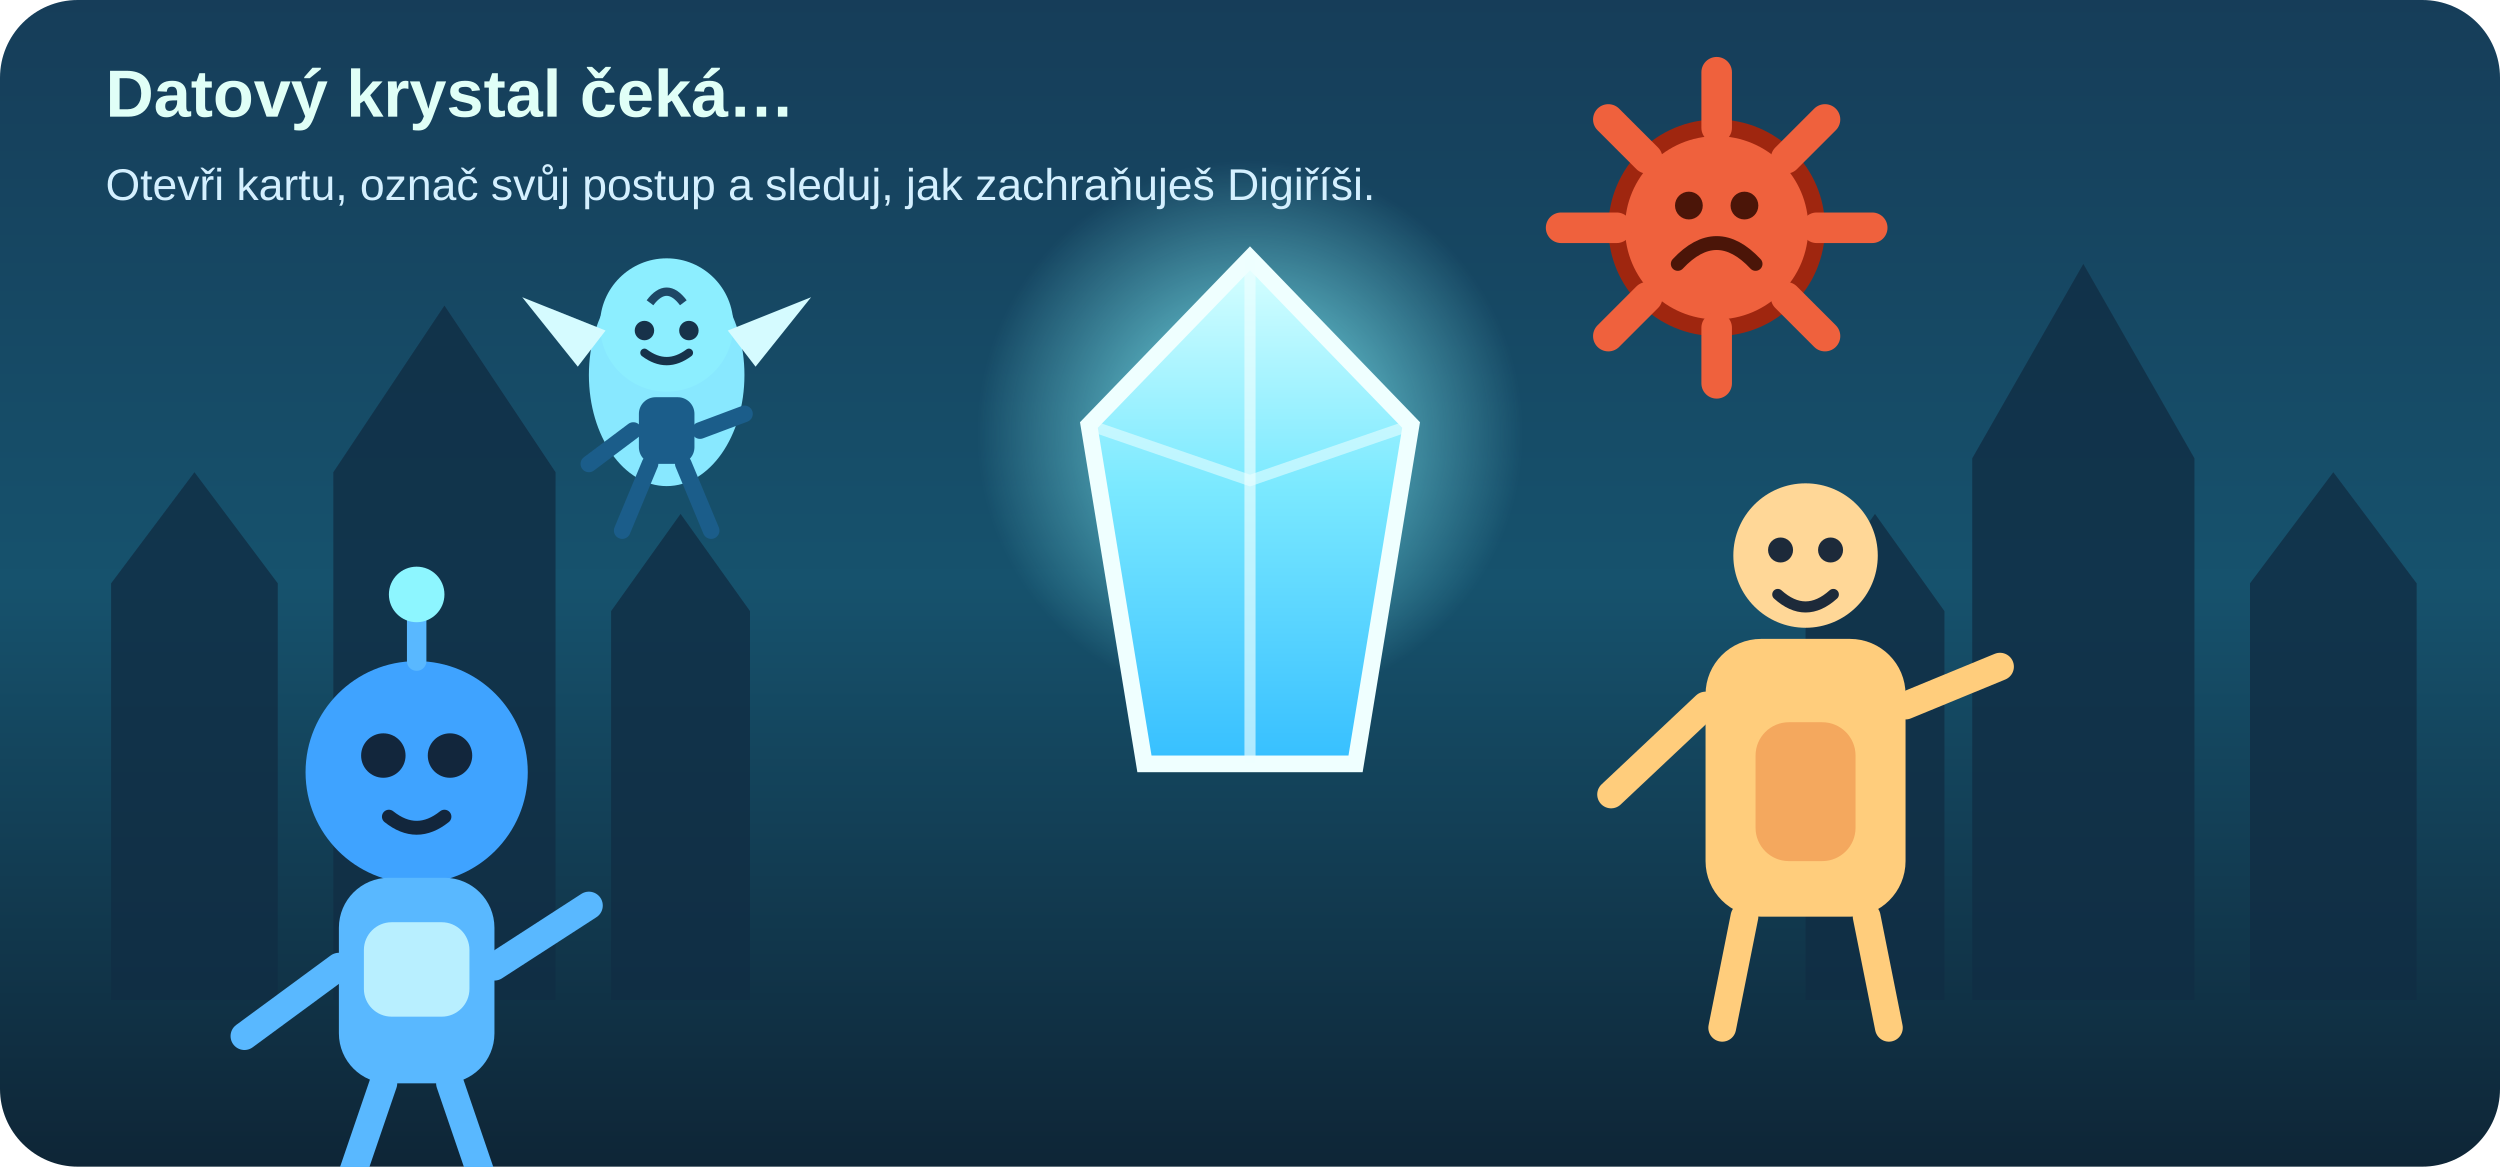
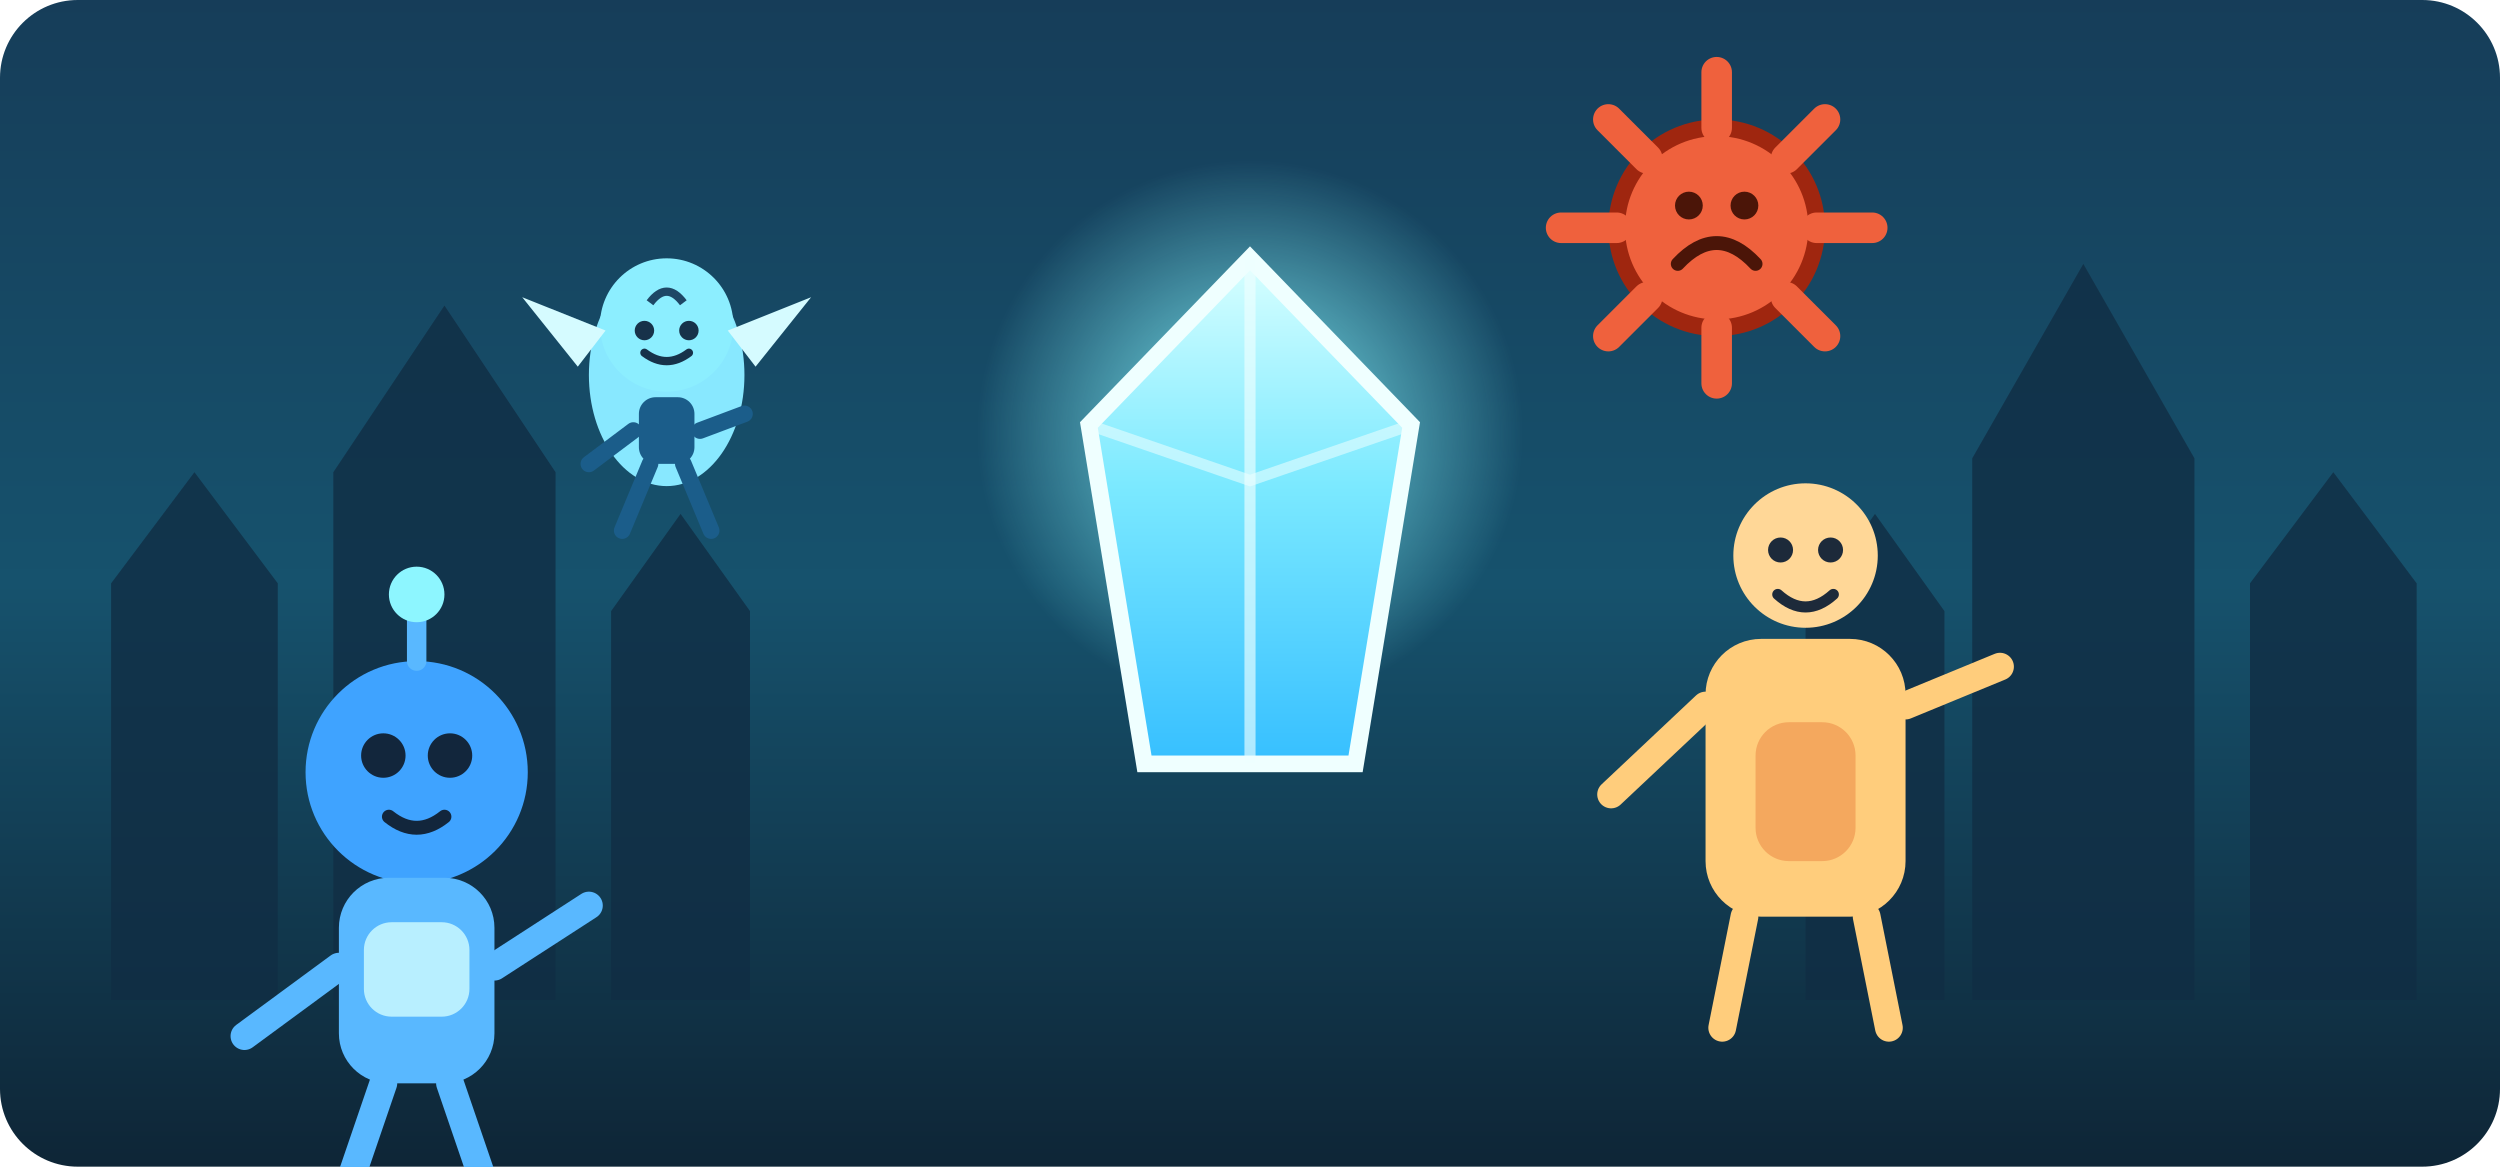
<svg xmlns="http://www.w3.org/2000/svg" viewBox="0 0 900 420" width="900" height="420">
  <defs>
    <linearGradient id="bg" x1="0" y1="0" x2="0" y2="1">
      <stop offset="0" stop-color="#163d59" />
      <stop offset="0.5" stop-color="#16526d" />
      <stop offset="1" stop-color="#0e2536" />
    </linearGradient>
    <radialGradient id="glow" cx="50%" cy="45%" r="35%">
      <stop offset="0" stop-color="#88f8ff" stop-opacity="0.9" />
      <stop offset="1" stop-color="#88f8ff" stop-opacity="0" />
    </radialGradient>
    <linearGradient id="crystal" x1="0" y1="0" x2="0" y2="1">
      <stop offset="0" stop-color="#d8ffff" />
      <stop offset="0.45" stop-color="#7be9ff" />
      <stop offset="1" stop-color="#36bfff" />
    </linearGradient>
  </defs>
  <rect width="900" height="420" rx="28" fill="url(#bg)" />
  <circle cx="450" cy="170" r="140" fill="url(#glow)" />
  <g fill="#102d43" opacity="0.8">
    <path d="M40 360 L40 210 L70 170 L100 210 L100 360Z" />
    <path d="M120 360 L120 170 L160 110 L200 170 L200 360Z" />
    <path d="M220 360 L220 220 L245 185 L270 220 L270 360Z" />
    <path d="M650 360 L650 220 L675 185 L700 220 L700 360Z" />
    <path d="M710 360 L710 165 L750 95 L790 165 L790 360Z" />
    <path d="M810 360 L810 210 L840 170 L870 210 L870 360Z" />
  </g>
  <g transform="translate(450 185)">
    <polygon points="0,-92 58,-32 38,90 -38,90 -58,-32" fill="url(#crystal)" stroke="#efffff" stroke-width="6" />
    <polyline points="0,-92 0,90" stroke="#efffff" stroke-opacity="0.65" stroke-width="4" />
    <polyline points="-58,-32 0,-12 58,-32" stroke="#efffff" stroke-opacity="0.55" stroke-width="4" fill="none" />
  </g>
  <g transform="translate(150 278)">
    <circle cx="0" cy="0" r="40" fill="#3fa3ff" />
    <rect x="-28" y="38" width="56" height="74" rx="18" fill="#59b8ff" />
    <rect x="-19" y="54" width="38" height="34" rx="10" fill="#b8efff" />
    <line x1="-12" y1="112" x2="-25" y2="150" stroke="#59b8ff" stroke-width="10" stroke-linecap="round" />
    <line x1="12" y1="112" x2="25" y2="150" stroke="#59b8ff" stroke-width="10" stroke-linecap="round" />
    <line x1="-28" y1="70" x2="-62" y2="95" stroke="#59b8ff" stroke-width="10" stroke-linecap="round" />
    <line x1="28" y1="70" x2="62" y2="48" stroke="#59b8ff" stroke-width="10" stroke-linecap="round" />
    <circle cx="-12" cy="-6" r="8" fill="#12263c" />
    <circle cx="12" cy="-6" r="8" fill="#12263c" />
    <path d="M-10 16 Q0 24 10 16" stroke="#12263c" stroke-width="5" fill="none" stroke-linecap="round" />
    <line x1="0" y1="-40" x2="0" y2="-58" stroke="#59b8ff" stroke-width="7" stroke-linecap="round" />
    <circle cx="0" cy="-64" r="10" fill="#8df6ff" />
  </g>
  <g transform="translate(240 135)">
    <ellipse cx="0" cy="0" rx="28" ry="40" fill="#88e8ff" />
    <circle cx="0" cy="-18" r="24" fill="#8ceeff" />
    <path d="M-22 -16 L-52 -28 L-32 -3Z" fill="#d5fbff" />
    <path d="M22 -16 L52 -28 L32 -3Z" fill="#d5fbff" />
    <path d="M-6 -26 q6 -8 12 0" stroke="#1e4766" stroke-width="3" fill="none" />
    <circle cx="-8" cy="-16" r="3.5" fill="#17324a" />
    <circle cx="8" cy="-16" r="3.5" fill="#17324a" />
    <path d="M-8 -8 Q0 -2 8 -8" stroke="#17324a" stroke-width="3" fill="none" stroke-linecap="round" />
    <rect x="-10" y="8" width="20" height="24" rx="6" fill="#1b5d8a" />
    <line x1="-6" y1="32" x2="-16" y2="56" stroke="#1b5d8a" stroke-width="6" stroke-linecap="round" />
    <line x1="6" y1="32" x2="16" y2="56" stroke="#1b5d8a" stroke-width="6" stroke-linecap="round" />
    <line x1="-12" y1="20" x2="-28" y2="32" stroke="#1b5d8a" stroke-width="6" stroke-linecap="round" />
    <line x1="12" y1="20" x2="28" y2="14" stroke="#1b5d8a" stroke-width="6" stroke-linecap="round" />
  </g>
  <g transform="translate(650 258)">
    <circle cx="0" cy="-58" r="26" fill="#ffd797" />
    <rect x="-36" y="-28" width="72" height="100" rx="20" fill="#ffcd7c" />
    <rect x="-18" y="2" width="36" height="50" rx="12" fill="#f4a85e" />
    <line x1="-22" y1="72" x2="-30" y2="112" stroke="#ffcd7c" stroke-width="10" stroke-linecap="round" />
    <line x1="22" y1="72" x2="30" y2="112" stroke="#ffcd7c" stroke-width="10" stroke-linecap="round" />
    <line x1="-36" y1="-4" x2="-70" y2="28" stroke="#ffcd7c" stroke-width="10" stroke-linecap="round" />
    <line x1="36" y1="-4" x2="70" y2="-18" stroke="#ffcd7c" stroke-width="10" stroke-linecap="round" />
    <circle cx="-9" cy="-60" r="4.5" fill="#1d2a3a" />
    <circle cx="9" cy="-60" r="4.5" fill="#1d2a3a" />
    <path d="M-10 -44 Q0 -35 10 -44" stroke="#1d2a3a" stroke-width="4" fill="none" stroke-linecap="round" />
  </g>
  <g transform="translate(618 82)">
    <circle cx="0" cy="0" r="36" fill="#ef613d" stroke="#9f260f" stroke-width="6" />
    <circle cx="-10" cy="-8" r="5" fill="#4b1508" />
    <circle cx="10" cy="-8" r="5" fill="#4b1508" />
    <path d="M-14 13 Q0 -2 14 13" stroke="#4b1508" stroke-width="5" fill="none" stroke-linecap="round" />
    <g stroke="#ef613d" stroke-width="11" stroke-linecap="round">
      <line x1="0" y1="-36" x2="0" y2="-56" />
      <line x1="25" y1="-25" x2="39" y2="-39" />
      <line x1="36" y1="0" x2="56" y2="0" />
      <line x1="25" y1="25" x2="39" y2="39" />
      <line x1="0" y1="36" x2="0" y2="56" />
      <line x1="-25" y1="25" x2="-39" y2="39" />
      <line x1="-36" y1="0" x2="-56" y2="0" />
      <line x1="-25" y1="-25" x2="-39" y2="-39" />
    </g>
  </g>
-   <text x="38" y="42" font-family="Arial, Helvetica, sans-serif" font-size="24" font-weight="700" fill="#e0fff7">Datový krystal čeká…</text>
-   <text x="38" y="72" font-family="Arial, Helvetica, sans-serif" font-size="16" fill="#d4f0ff">Otevři kartu, označ svůj postup a sleduj, jak zachraňuješ Digiříši.</text>
</svg>
